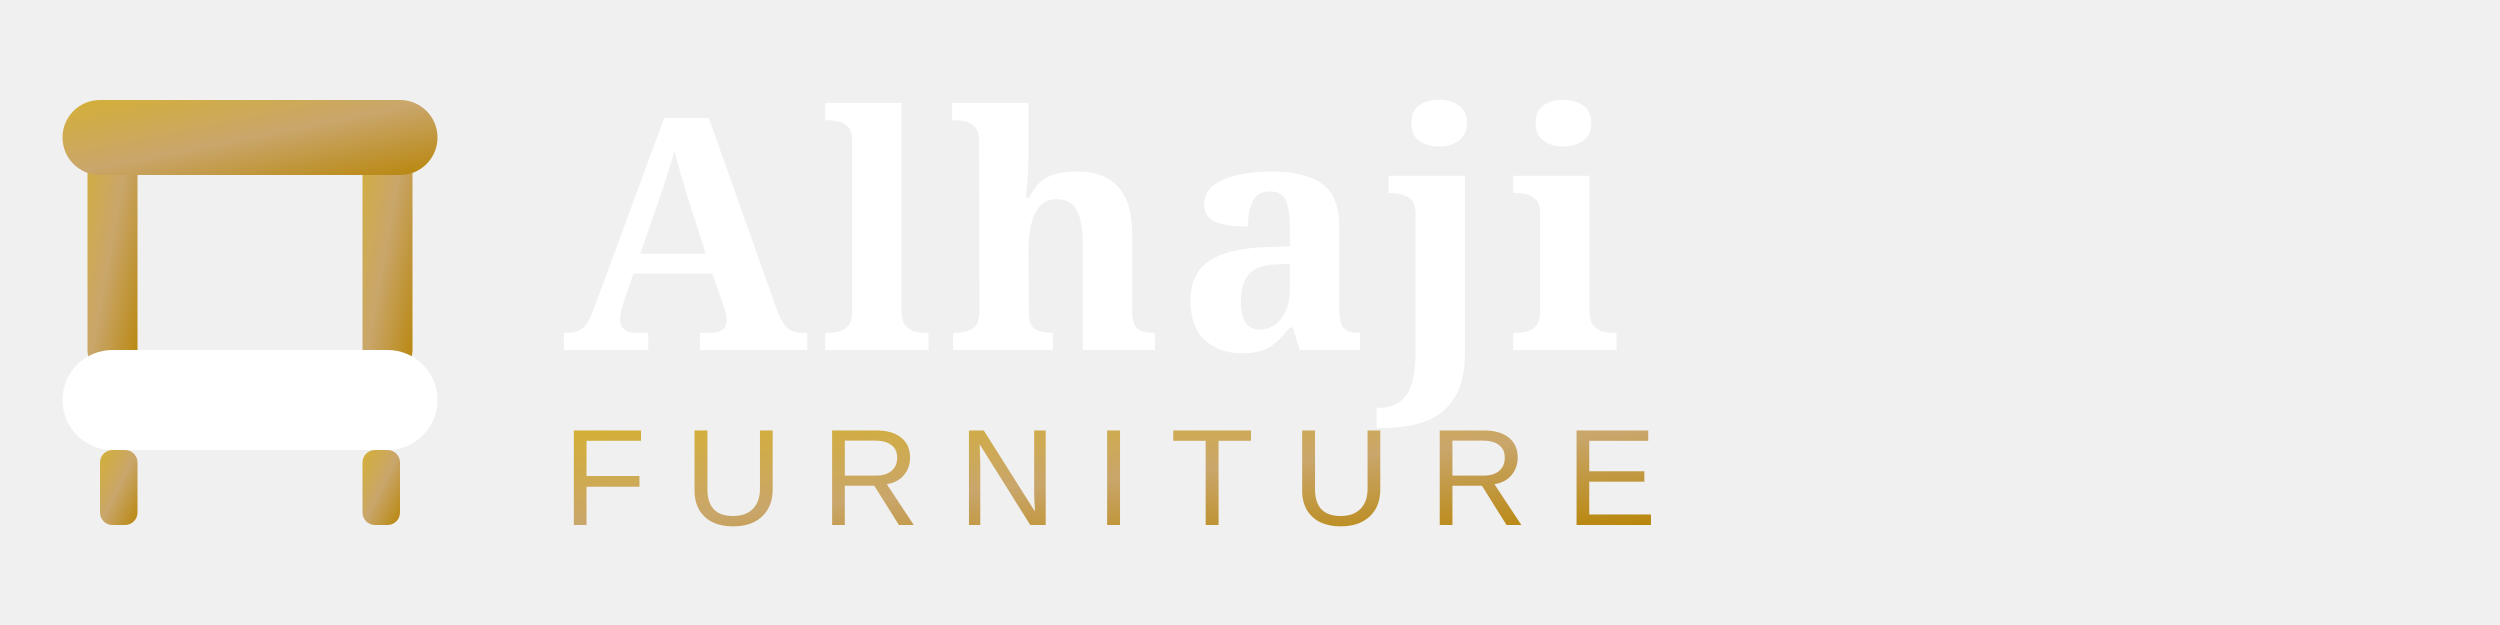
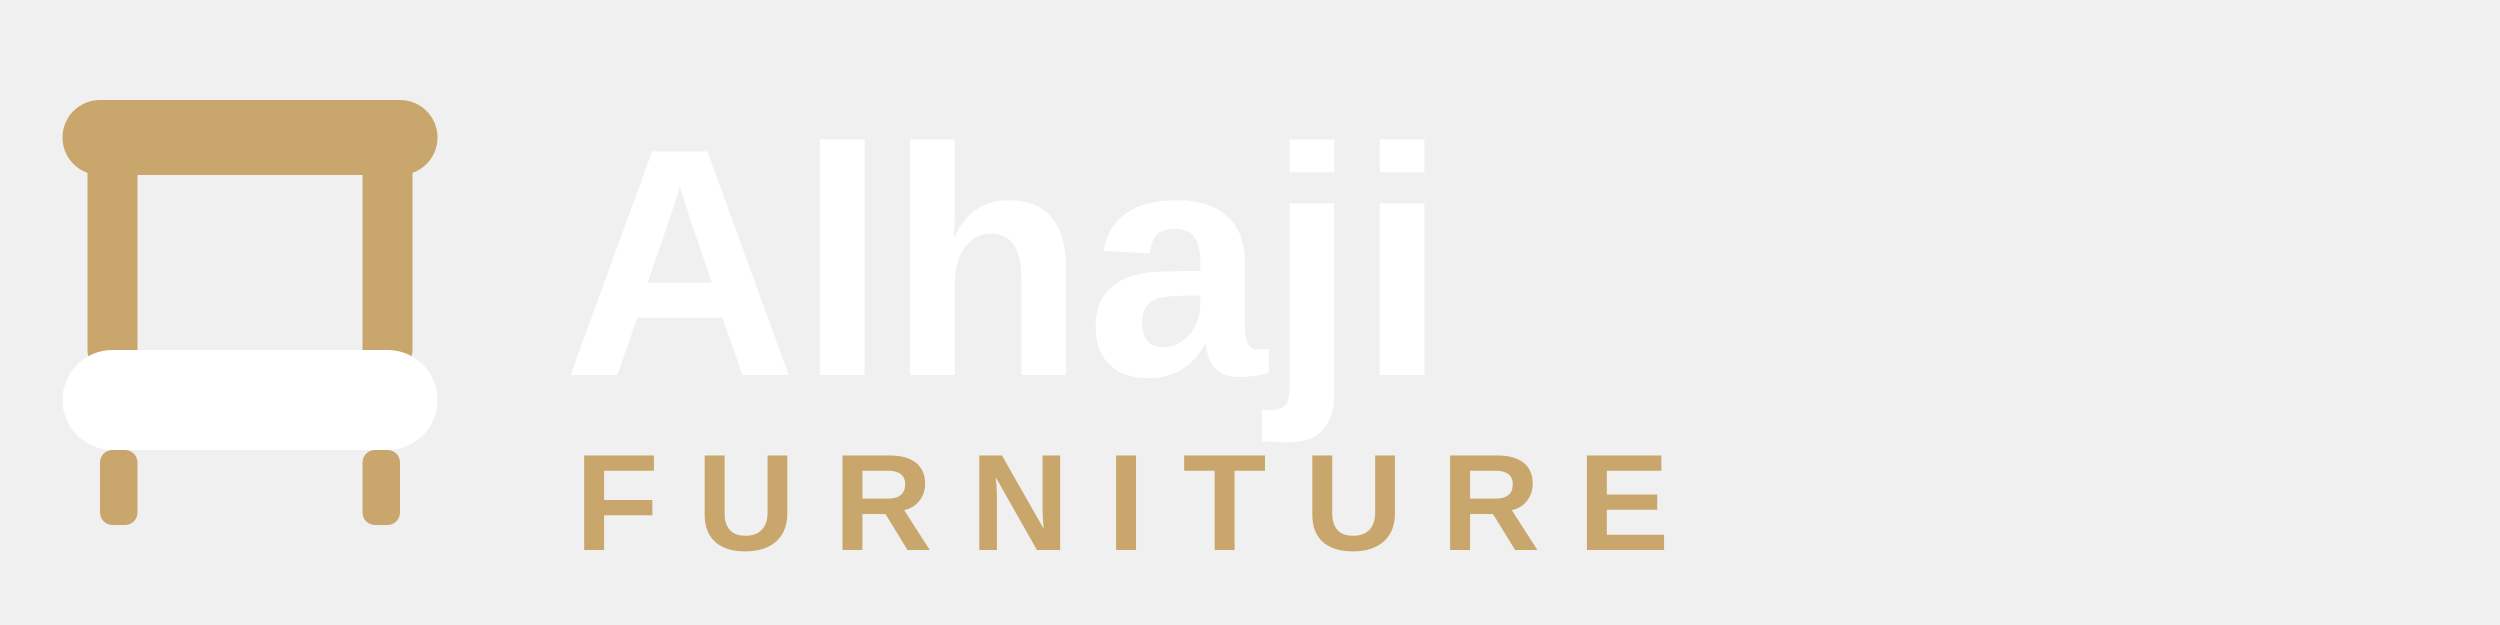
<svg xmlns="http://www.w3.org/2000/svg" width="200" height="50" viewBox="0 0 200 50">
-   <defs>
-     <linearGradient id="goldGradient" x1="0%" y1="0%" x2="100%" y2="100%">
-       <stop offset="0%" style="stop-color:#D4AF37" />
-       <stop offset="50%" style="stop-color:#C9A66B" />
-       <stop offset="100%" style="stop-color:#B8860B" />
-     </linearGradient>
-   </defs>
  <g transform="translate(5, 8)">
-     <rect x="2" y="0" width="4" height="22" rx="2" fill="url(#goldGradient)" />
-     <rect x="24" y="0" width="4" height="22" rx="2" fill="url(#goldGradient)" />
-     <rect x="0" y="0" width="30" height="6" rx="3" fill="url(#goldGradient)" />
+     <rect x="2" y="0" width="4" height="22" rx="2" fill="#C9A66B" />
+     <rect x="24" y="0" width="4" height="22" rx="2" fill="#C9A66B" />
+     <rect x="0" y="0" width="30" height="6" rx="3" fill="#C9A66B" />
    <rect x="0" y="20" width="30" height="8" rx="4" fill="#FFFFFF" />
-     <rect x="3" y="28" width="3" height="6" rx="1" fill="url(#goldGradient)" />
-     <rect x="24" y="28" width="3" height="6" rx="1" fill="url(#goldGradient)" />
+     <rect x="3" y="28" width="3" height="6" rx="1" fill="#C9A66B" />
+     <rect x="24" y="28" width="3" height="6" rx="1" fill="#C9A66B" />
  </g>
-   <text x="45" y="28" font-family="'Playfair Display', Georgia, serif" font-size="26" font-weight="700" fill="#FFFFFF" letter-spacing="1">Alhaji</text>
-   <text x="45" y="42" font-family="'Montserrat', Arial, sans-serif" font-size="11" font-weight="300" fill="url(#goldGradient)" letter-spacing="3" text-transform="uppercase">FURNITURE</text>
+   <text x="45" y="30" style="font-family: Arial, sans-serif; font-size: 26px; font-weight: 800; fill: #FFFFFF;">Alhaji</text>
+   <text x="46" y="44" style="font-family: Arial, sans-serif; font-size: 11px; font-weight: 700; fill: #C9A66B; letter-spacing: 3px;">FURNITURE</text>
</svg>
